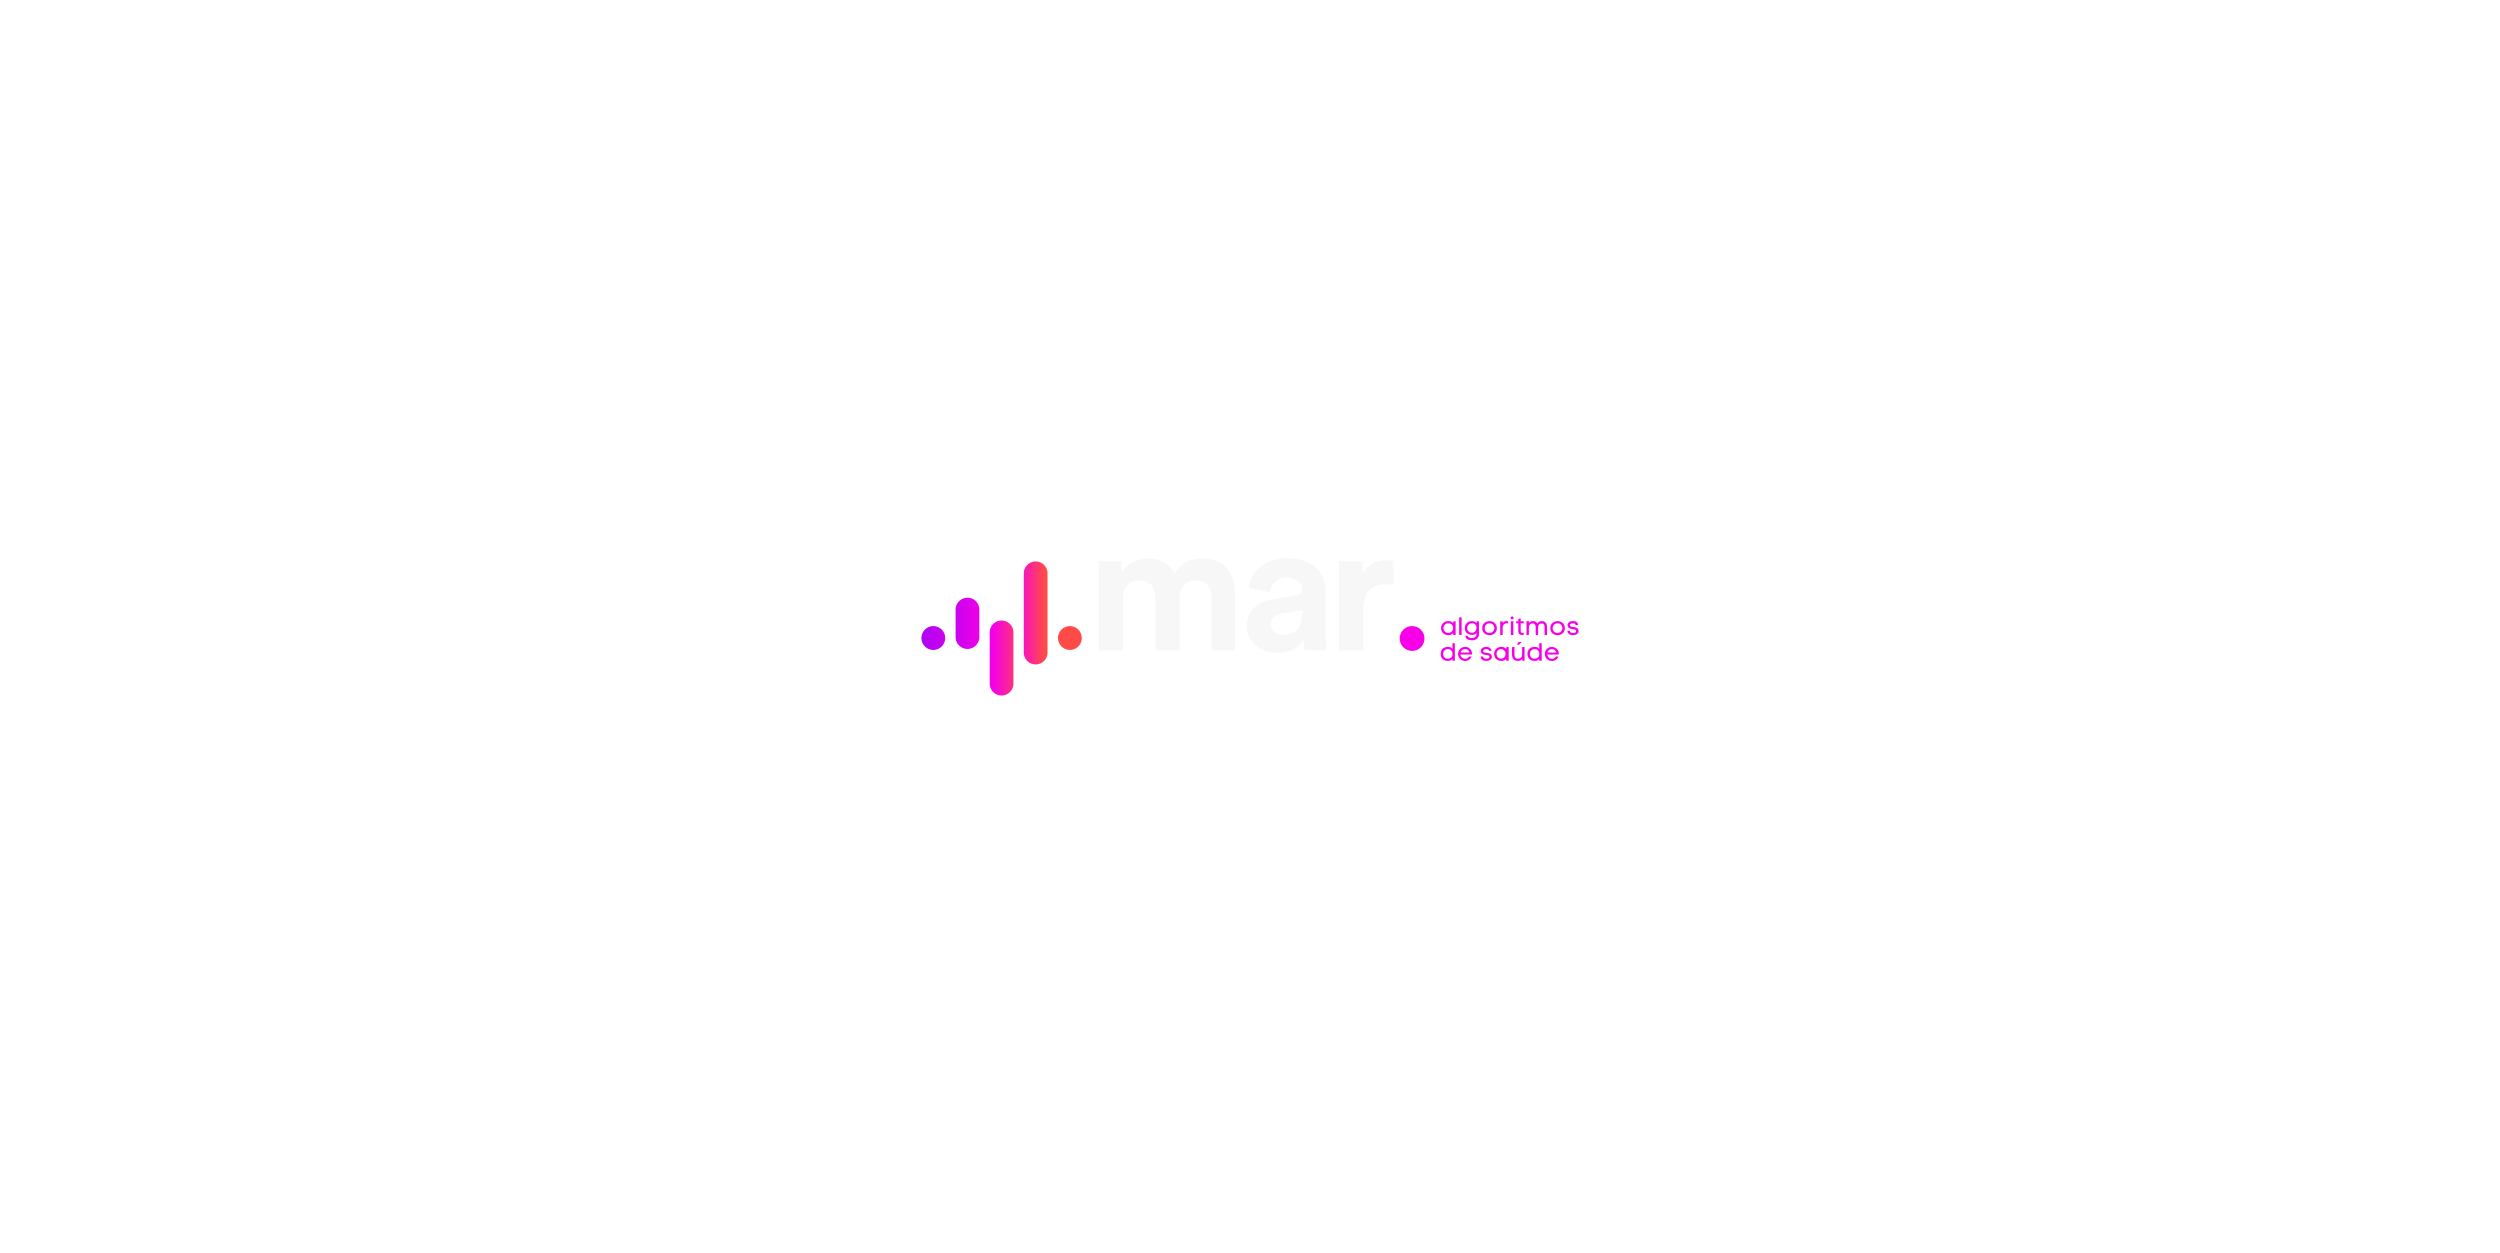
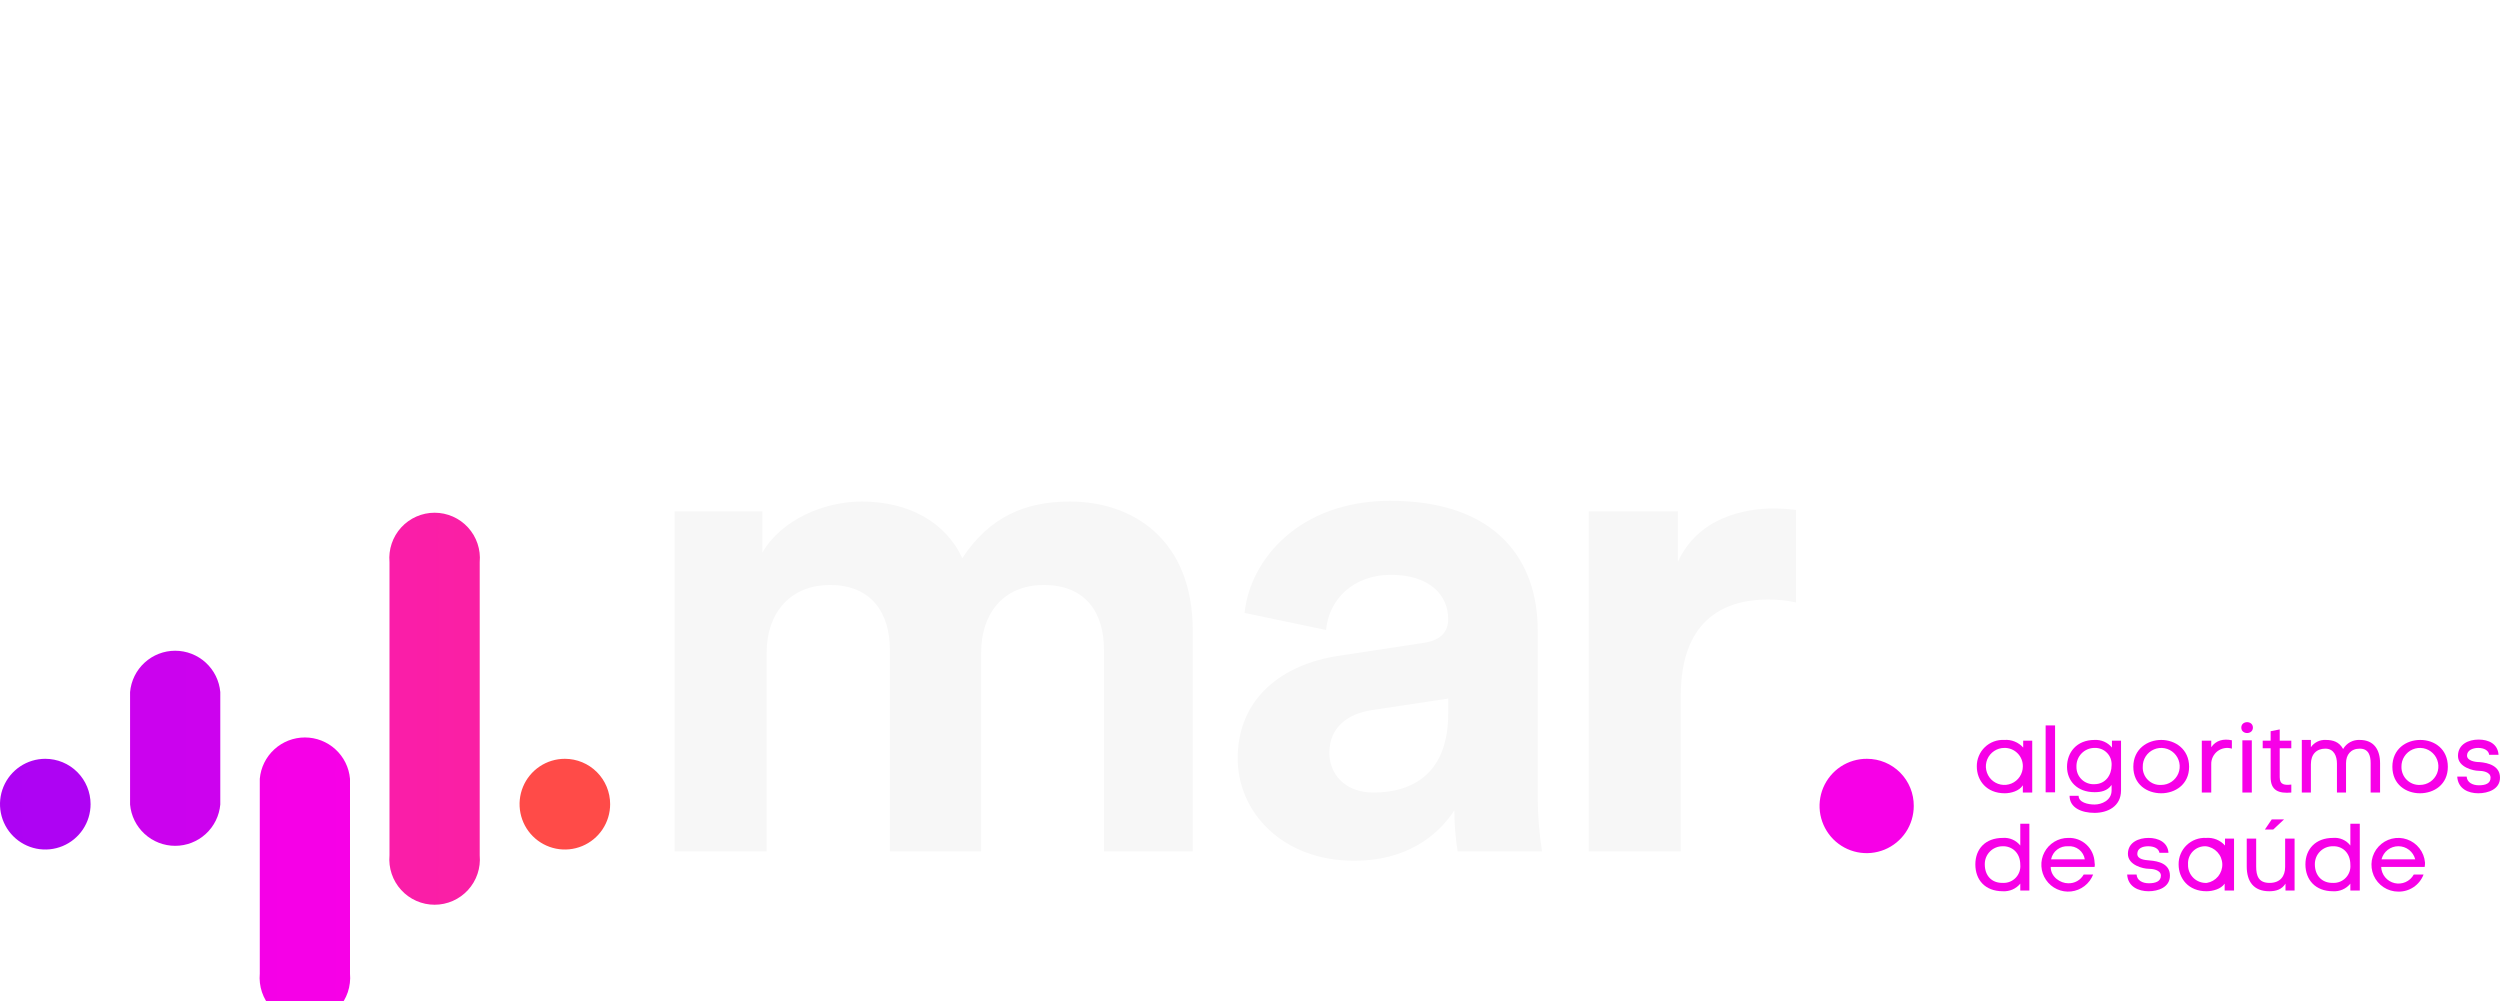
- <svg xmlns="http://www.w3.org/2000/svg" width="2157" height="1081" viewBox="0 0 2157 1081" fill="none">
-   <path d="M874.38 544.724C874.151 542.165 872.974 539.784 871.081 538.051C869.187 536.317 866.715 535.356 864.149 535.356C861.584 535.356 859.112 536.317 857.218 538.051C855.325 539.784 854.148 542.165 853.919 544.724V588.917C853.791 590.34 853.961 591.773 854.417 593.127C854.874 594.48 855.606 595.723 856.569 596.777C857.531 597.832 858.702 598.674 860.007 599.25C861.313 599.826 862.723 600.123 864.149 600.123C865.576 600.123 866.986 599.826 868.292 599.25C869.597 598.674 870.768 597.832 871.73 596.777C872.693 595.723 873.425 594.48 873.882 593.127C874.338 591.773 874.508 590.34 874.38 588.917V544.724Z" fill="url(#paint0_linear_308_206)" />
-   <path d="M805.272 540.197C803.24 540.197 801.254 540.801 799.565 541.931C797.876 543.061 796.559 544.668 795.782 546.548C795.004 548.427 794.801 550.496 795.197 552.491C795.594 554.487 796.572 556.32 798.009 557.758C799.445 559.197 801.275 560.177 803.268 560.574C805.26 560.971 807.326 560.767 809.203 559.988C811.079 559.21 812.684 557.891 813.812 556.2C814.941 554.508 815.543 552.519 815.543 550.484C815.543 547.756 814.461 545.139 812.535 543.21C810.609 541.281 807.996 540.197 805.272 540.197Z" fill="url(#paint1_linear_308_206)" />
-   <path d="M844.962 525.055C844.732 522.496 843.555 520.115 841.662 518.382C839.769 516.648 837.296 515.687 834.731 515.687C832.166 515.687 829.693 516.648 827.8 518.382C825.906 520.115 824.729 522.496 824.5 525.055V550.567C824.729 553.125 825.906 555.506 827.8 557.239C829.693 558.973 832.166 559.934 834.731 559.934C837.296 559.934 839.769 558.973 841.662 557.239C843.555 555.506 844.732 553.125 844.962 550.567V525.055Z" fill="url(#paint2_linear_308_206)" />
-   <path d="M923.109 540.197C921.078 540.197 919.092 540.801 917.402 541.931C915.713 543.061 914.397 544.668 913.619 546.548C912.842 548.427 912.638 550.496 913.035 552.491C913.431 554.487 914.409 556.32 915.846 557.758C917.282 559.197 919.113 560.177 921.105 560.574C923.098 560.971 925.163 560.767 927.04 559.988C928.917 559.21 930.521 557.891 931.65 556.2C932.778 554.508 933.381 552.519 933.381 550.484C933.381 547.756 932.299 545.139 930.372 543.21C928.446 541.281 925.833 540.197 923.109 540.197Z" fill="url(#paint3_linear_308_206)" />
-   <path d="M903.798 495.592C903.926 494.17 903.756 492.736 903.3 491.383C902.843 490.029 902.111 488.786 901.148 487.732C900.186 486.678 899.015 485.836 897.71 485.26C896.405 484.684 894.994 484.386 893.568 484.386C892.141 484.386 890.731 484.684 889.426 485.26C888.12 485.836 886.949 486.678 885.987 487.732C885.024 488.786 884.292 490.029 883.836 491.383C883.379 492.736 883.21 494.17 883.337 495.592V562.088C883.21 563.511 883.379 564.944 883.836 566.298C884.292 567.651 885.024 568.895 885.987 569.949C886.949 571.003 888.12 571.845 889.426 572.421C890.731 572.997 892.141 573.294 893.568 573.294C894.994 573.294 896.405 572.997 897.71 572.421C899.015 571.845 900.186 571.003 901.148 569.949C902.111 568.895 902.843 567.651 903.3 566.298C903.756 564.944 903.926 563.511 903.798 562.088V495.592Z" fill="url(#paint4_linear_308_206)" />
-   <path d="M1229.04 550.896C1229.04 553.015 1228.41 555.087 1227.24 556.848C1226.06 558.609 1224.39 559.98 1222.43 560.788C1220.47 561.595 1218.32 561.802 1216.25 561.382C1214.17 560.963 1212.27 559.936 1210.78 558.431C1209.29 556.927 1208.28 555.013 1207.87 552.932C1207.47 550.851 1207.69 548.698 1208.51 546.744C1209.34 544.791 1210.72 543.126 1212.48 541.96C1214.25 540.795 1216.33 540.181 1218.44 540.197C1219.84 540.197 1221.23 540.475 1222.52 541.013C1223.81 541.552 1224.98 542.341 1225.97 543.336C1226.95 544.33 1227.73 545.51 1228.26 546.808C1228.79 548.105 1229.05 549.495 1229.04 550.896" fill="#F700E7" />
-   <path d="M948.008 561.183V484.071H967.894V493.453C972.167 485.964 981.945 481.849 990.409 481.849C1000.93 481.849 1009.39 486.375 1013.25 494.687C1019.42 485.305 1027.55 481.849 1037.66 481.849C1051.96 481.849 1065.52 490.49 1065.52 511.146V561.183H1045.38V515.426C1045.38 507.114 1041.28 500.777 1031.74 500.777C1022.21 500.777 1017.53 507.69 1017.53 516.002V561.183H996.819V515.426C996.819 507.114 992.628 500.777 983.26 500.777C973.892 500.777 968.88 507.525 968.88 516.002V561.183H948.008Z" fill="#F7F7F7" />
-   <path d="M1098.71 516.825L1117.61 513.945C1122.05 513.368 1123.45 511.146 1123.45 508.513C1123.45 502.999 1119.18 498.473 1110.47 498.473C1101.76 498.473 1096.33 504.234 1095.76 510.982L1077.27 507.114C1078.5 495.016 1089.68 481.684 1110.3 481.684C1134.71 481.684 1143.75 495.51 1143.75 510.982V548.921C1143.77 553.027 1144.1 557.125 1144.73 561.183H1125.59C1125.1 558.107 1124.85 554.998 1124.85 551.883C1120.9 557.973 1113.59 563.322 1102.17 563.322C1085.73 563.322 1075.71 552.212 1075.71 540.115C1075.71 526.371 1085.9 518.718 1098.71 516.825ZM1123.45 529.992V526.536L1106.03 529.169C1100.77 529.992 1096.5 532.955 1096.5 538.88C1096.5 543.407 1099.78 547.851 1106.52 547.851C1115.31 547.851 1123.45 543.571 1123.45 529.992Z" fill="#F7F7F7" />
-   <path d="M1202.34 504.727C1200.26 504.288 1198.13 504.068 1196.01 504.069C1185.41 504.069 1176.2 509.253 1176.2 525.877V561.183H1155.33V484.071H1175.55V495.51C1180.23 485.305 1190.91 483.412 1197.41 483.412C1199.05 483.437 1200.7 483.547 1202.34 483.742V504.727Z" fill="#F7F7F7" />
-   <path d="M1255.91 536.082V547.851H1253.78V546.205C1252.95 547.521 1251.06 548.015 1249.67 548.015C1245.56 548.015 1243.34 545.135 1243.34 541.925C1243.33 541.112 1243.48 540.304 1243.8 539.553C1244.11 538.802 1244.57 538.124 1245.16 537.56C1245.74 536.997 1246.44 536.56 1247.2 536.277C1247.96 535.995 1248.77 535.872 1249.59 535.918C1250.38 535.856 1251.18 535.979 1251.92 536.279C1252.67 536.579 1253.33 537.047 1253.86 537.646V536.082H1255.91ZM1249.59 537.728C1248.76 537.728 1247.95 537.974 1247.26 538.436C1246.57 538.897 1246.03 539.552 1245.71 540.319C1245.4 541.086 1245.31 541.93 1245.48 542.744C1245.64 543.558 1246.04 544.306 1246.62 544.893C1247.21 545.48 1247.96 545.88 1248.77 546.042C1249.58 546.204 1250.42 546.121 1251.19 545.803C1251.96 545.485 1252.61 544.947 1253.07 544.257C1253.53 543.567 1253.78 542.755 1253.78 541.925C1253.79 541.371 1253.69 540.82 1253.48 540.306C1253.27 539.792 1252.97 539.325 1252.57 538.933C1252.18 538.541 1251.72 538.232 1251.2 538.025C1250.69 537.818 1250.14 537.717 1249.59 537.728Z" fill="#F700E7" />
-   <path d="M1261.09 532.626H1258.95V547.801H1261.09V532.626Z" fill="#F700E7" />
-   <path d="M1270.05 552.459C1267.09 552.459 1264.38 551.307 1264.38 548.591H1266.43C1266.43 550.073 1268.49 550.566 1270.05 550.566C1271.61 550.566 1273.91 549.661 1273.91 547.357V546.122C1272.92 547.522 1271.44 547.768 1270.05 547.768C1266.1 547.768 1263.8 545.217 1263.8 542.008C1263.8 538.798 1265.94 535.918 1270.05 535.918C1270.79 535.876 1271.54 536.01 1272.23 536.31C1272.91 536.611 1273.52 537.068 1273.99 537.646V536.082H1276.05V547.357C1276.05 551.06 1272.92 552.459 1270.05 552.459M1273.91 541.678C1273.94 541.165 1273.87 540.65 1273.7 540.166C1273.52 539.682 1273.25 539.24 1272.89 538.868C1272.53 538.496 1272.11 538.203 1271.63 538.007C1271.15 537.81 1270.64 537.716 1270.13 537.728C1269.57 537.717 1269.01 537.82 1268.49 538.032C1267.97 538.244 1267.5 538.56 1267.11 538.961C1266.72 539.362 1266.41 539.839 1266.21 540.363C1266.01 540.887 1265.92 541.447 1265.94 542.008C1265.93 542.537 1266.02 543.062 1266.22 543.552C1266.42 544.042 1266.72 544.486 1267.1 544.857C1267.47 545.227 1267.92 545.516 1268.42 545.705C1268.91 545.894 1269.44 545.981 1269.97 545.958C1272.59 545.958 1273.91 543.818 1273.91 541.678" fill="#F700E7" />
-   <path d="M1285.17 548.015C1281.96 548.015 1278.84 546.04 1278.84 542.007C1278.84 537.975 1282.04 535.917 1285.17 535.917C1288.29 535.917 1291.49 537.975 1291.49 542.007C1291.49 546.04 1288.29 548.015 1285.17 548.015ZM1285.17 546.122C1286 546.122 1286.81 545.874 1287.5 545.409C1288.19 544.944 1288.73 544.283 1289.05 543.512C1289.36 542.74 1289.44 541.892 1289.27 541.076C1289.1 540.259 1288.69 539.512 1288.1 538.928C1287.51 538.345 1286.75 537.951 1285.93 537.799C1285.12 537.646 1284.27 537.741 1283.51 538.072C1282.74 538.402 1282.09 538.953 1281.64 539.654C1281.19 540.355 1280.96 541.174 1280.98 542.007C1280.95 542.561 1281.04 543.114 1281.25 543.63C1281.45 544.146 1281.76 544.613 1282.16 545.001C1282.55 545.389 1283.02 545.689 1283.54 545.883C1284.06 546.076 1284.61 546.157 1285.17 546.122" fill="#F700E7" />
-   <path d="M1296.51 536.082V537.563C1297.58 536 1299.3 535.588 1301.19 536V537.893C1300.64 537.723 1300.06 537.686 1299.5 537.785C1298.94 537.884 1298.4 538.115 1297.94 538.461C1297.49 538.807 1297.12 539.256 1296.87 539.773C1296.62 540.289 1296.49 540.858 1296.51 541.431V547.851H1294.37V536.082H1296.51Z" fill="#F700E7" />
-   <path d="M1305.96 533.12C1305.96 534.766 1303.33 534.766 1303.33 533.12C1303.33 531.474 1305.96 531.474 1305.96 533.12ZM1305.71 536H1303.57V547.851H1305.71V536Z" fill="#F700E7" />
-   <path d="M1312.04 533.531V536.082H1314.67V537.811H1312.04V544.394C1312.04 546.123 1313.19 546.205 1314.67 546.04V547.851C1311.87 548.098 1309.98 547.439 1309.98 544.394V537.811H1308.18V536.082H1309.98V533.943L1312.04 533.531Z" fill="#F700E7" />
-   <path d="M1319.11 535.918V537.564C1319.48 537.025 1319.99 536.592 1320.58 536.304C1321.17 536.016 1321.82 535.883 1322.47 535.918C1324.12 535.918 1325.51 536.329 1326.42 537.975C1326.8 537.316 1327.35 536.774 1328.02 536.411C1328.69 536.048 1329.44 535.877 1330.2 535.918C1333.4 535.918 1334.8 538.14 1334.8 541.185V547.851H1332.66V541.185C1332.66 539.539 1332.25 537.893 1330.2 537.893C1328.14 537.893 1327.08 539.292 1327.08 541.185V547.851H1325.02V541.267C1325.02 539.621 1324.36 537.893 1322.39 537.893C1320.42 537.893 1319.11 539.127 1319.11 541.432V547.851H1317.05V535.918H1319.11Z" fill="#F700E7" />
-   <path d="M1343.84 548.015C1340.72 548.015 1337.59 546.04 1337.59 542.007C1337.59 537.975 1340.72 535.917 1343.92 535.917C1347.13 535.917 1350.17 537.975 1350.17 542.007C1350.17 546.04 1347.04 548.015 1343.84 548.015ZM1343.84 546.122C1344.67 546.122 1345.49 545.874 1346.18 545.409C1346.87 544.944 1347.4 544.283 1347.72 543.512C1348.03 542.74 1348.11 541.892 1347.94 541.076C1347.77 540.259 1347.37 539.512 1346.77 538.928C1346.18 538.345 1345.42 537.951 1344.61 537.799C1343.79 537.646 1342.94 537.741 1342.18 538.072C1341.41 538.402 1340.77 538.953 1340.32 539.654C1339.86 540.355 1339.63 541.174 1339.65 542.007C1339.64 542.558 1339.74 543.105 1339.95 543.615C1340.15 544.125 1340.46 544.587 1340.86 544.973C1341.25 545.358 1341.72 545.659 1342.23 545.857C1342.74 546.054 1343.29 546.145 1343.84 546.122Z" fill="#F700E7" />
-   <path d="M1357.32 540.938C1359.45 541.102 1362 541.843 1362 544.477C1362 547.11 1359.29 548.015 1357.07 548.015C1354.85 548.015 1352.47 547.028 1352.3 544.23H1354.44C1354.52 545.546 1355.76 546.205 1357.23 546.205C1358.71 546.205 1359.86 545.793 1359.86 544.477C1359.86 543.16 1358.06 542.913 1357.07 542.913C1356.08 542.913 1352.47 542.172 1352.47 539.539C1352.47 536.905 1354.85 535.835 1357.15 535.835C1359.45 535.835 1361.51 536.823 1361.67 539.292H1359.54C1359.45 538.304 1358.38 537.728 1357.07 537.728C1355.76 537.728 1354.52 538.304 1354.52 539.456C1354.52 540.609 1356.25 540.938 1357.32 540.938Z" fill="#F700E7" />
-   <path d="M1253.2 554.928H1255.26V570.071H1253.2V568.507C1252.73 569.085 1252.12 569.542 1251.44 569.843C1250.75 570.143 1250 570.277 1249.26 570.235C1245.15 570.235 1243.01 567.602 1243.01 564.145C1243.01 560.689 1245.23 558.138 1249.26 558.138C1250.01 558.082 1250.76 558.21 1251.44 558.511C1252.13 558.813 1252.73 559.278 1253.2 559.866V554.928ZM1249.18 560.031C1248.64 560.03 1248.11 560.137 1247.62 560.345C1247.12 560.553 1246.67 560.857 1246.3 561.241C1245.92 561.624 1245.63 562.078 1245.43 562.577C1245.23 563.076 1245.14 563.609 1245.15 564.145C1245.15 566.614 1246.63 568.425 1249.34 568.343C1249.87 568.356 1250.4 568.257 1250.89 568.052C1251.38 567.846 1251.83 567.539 1252.19 567.151C1252.56 566.763 1252.83 566.301 1253.01 565.798C1253.18 565.294 1253.25 564.759 1253.2 564.228C1253.2 561.347 1251.15 559.948 1249.18 560.031" fill="#F700E7" />
-   <path d="M1270.05 564.722H1260.1C1260.1 567.026 1262.32 568.425 1264.05 568.425C1264.76 568.455 1265.47 568.287 1266.09 567.938C1266.72 567.589 1267.23 567.074 1267.58 566.45H1269.72C1269.32 567.481 1268.64 568.382 1267.76 569.057C1266.88 569.732 1265.84 570.154 1264.74 570.279C1263.64 570.404 1262.53 570.226 1261.53 569.765C1260.52 569.304 1259.66 568.578 1259.04 567.663C1258.41 566.749 1258.05 565.681 1257.99 564.576C1257.92 563.47 1258.16 562.368 1258.68 561.388C1259.19 560.409 1259.97 559.588 1260.91 559.016C1261.86 558.443 1262.94 558.139 1264.05 558.138C1264.81 558.105 1265.57 558.224 1266.29 558.488C1267 558.753 1267.66 559.157 1268.22 559.678C1268.78 560.199 1269.23 560.826 1269.54 561.522C1269.85 562.218 1270.03 562.97 1270.05 563.734C1270.13 564.058 1270.13 564.398 1270.05 564.722M1267.83 562.993C1267.69 562.114 1267.22 561.32 1266.52 560.771C1265.82 560.221 1264.94 559.957 1264.05 560.031C1263.16 559.973 1262.27 560.242 1261.56 560.786C1260.85 561.331 1260.36 562.115 1260.19 562.993H1267.83Z" fill="#F700E7" />
-   <path d="M1282.46 563.24C1284.67 563.405 1287.14 564.063 1287.14 566.697C1287.14 569.33 1284.51 570.235 1282.29 570.235C1280.07 570.235 1277.61 569.248 1277.44 566.45H1279.58C1279.66 567.766 1280.89 568.425 1282.37 568.425C1283.85 568.425 1285.09 568.013 1285.09 566.697C1285.09 565.38 1283.2 565.133 1282.21 565.133C1281.22 565.133 1277.61 564.392 1277.61 561.759C1277.61 559.125 1280.07 558.138 1282.29 558.138C1284.51 558.138 1286.65 559.125 1286.81 561.512H1284.76C1284.59 560.524 1283.52 560.031 1282.21 560.031C1280.89 560.031 1279.74 560.524 1279.74 561.759C1279.74 562.993 1281.39 563.158 1282.46 563.24" fill="#F700E7" />
-   <path d="M1301.68 558.302V570.071H1299.55V568.507C1298.73 569.741 1296.84 570.235 1295.44 570.235C1291.33 570.235 1289.11 567.355 1289.11 564.145C1289.1 563.332 1289.25 562.524 1289.57 561.773C1289.88 561.022 1290.34 560.344 1290.93 559.78C1291.52 559.217 1292.21 558.78 1292.97 558.497C1293.73 558.215 1294.55 558.092 1295.36 558.138C1296.15 558.076 1296.96 558.199 1297.7 558.499C1298.44 558.799 1299.1 559.267 1299.63 559.866V558.302H1301.68ZM1295.28 560.03C1294.73 560.006 1294.19 560.097 1293.69 560.296C1293.18 560.495 1292.72 560.799 1292.34 561.187C1291.96 561.576 1291.67 562.04 1291.48 562.549C1291.29 563.059 1291.21 563.603 1291.25 564.145C1291.22 564.71 1291.32 565.273 1291.53 565.799C1291.73 566.325 1292.05 566.801 1292.45 567.197C1292.85 567.592 1293.34 567.899 1293.87 568.096C1294.39 568.294 1294.96 568.377 1295.52 568.342C1296.52 568.174 1297.42 567.65 1298.07 566.866C1298.71 566.082 1299.05 565.092 1299.02 564.079C1298.99 563.065 1298.59 562.097 1297.9 561.353C1297.21 560.609 1296.28 560.139 1295.28 560.03" fill="#F700E7" />
-   <path d="M1313.35 570.071V568.507C1312.53 569.824 1311.22 570.235 1309.66 570.235C1306.12 570.235 1304.56 568.013 1304.56 564.639V558.302H1306.7V564.639C1306.7 566.779 1307.27 568.343 1309.74 568.343C1312.2 568.343 1313.27 566.779 1313.27 564.722V558.302H1315.41V570.071H1313.35ZM1308.67 556.245L1310.23 553.941H1313.02L1310.56 556.245H1308.67Z" fill="#F700E7" />
-   <path d="M1328.06 554.928H1330.2V570.071H1328.06V568.507C1327.59 569.09 1326.99 569.551 1326.3 569.852C1325.61 570.153 1324.87 570.284 1324.12 570.235C1320.09 570.235 1317.87 567.602 1317.87 564.145C1317.87 560.689 1320.17 558.138 1324.12 558.138C1324.87 558.067 1325.62 558.188 1326.31 558.491C1327 558.793 1327.61 559.266 1328.06 559.866V554.928ZM1324.12 560.031C1323.58 560.019 1323.04 560.118 1322.53 560.321C1322.03 560.524 1321.57 560.826 1321.19 561.211C1320.8 561.595 1320.5 562.053 1320.3 562.558C1320.1 563.062 1320 563.602 1320.01 564.145C1320.01 566.614 1321.57 568.425 1324.2 568.343C1324.73 568.356 1325.26 568.257 1325.75 568.052C1326.24 567.846 1326.69 567.539 1327.05 567.151C1327.42 566.763 1327.69 566.301 1327.87 565.798C1328.04 565.294 1328.11 564.759 1328.06 564.228C1328.06 561.347 1326.09 559.948 1324.12 560.031" fill="#F700E7" />
-   <path d="M1344.91 564.721H1335.05C1335.09 565.582 1335.4 566.406 1335.95 567.069C1336.5 567.731 1337.25 568.196 1338.09 568.391C1338.93 568.587 1339.81 568.503 1340.59 568.153C1341.38 567.802 1342.03 567.204 1342.44 566.45H1344.66C1344.22 567.611 1343.43 568.607 1342.4 569.299C1341.37 569.992 1340.15 570.348 1338.91 570.318C1337.73 570.314 1336.57 569.966 1335.59 569.316C1334.6 568.666 1333.82 567.742 1333.35 566.658C1332.88 565.574 1332.74 564.375 1332.93 563.21C1333.13 562.044 1333.66 560.96 1334.47 560.092C1335.27 559.224 1336.3 558.609 1337.45 558.321C1338.59 558.033 1339.8 558.085 1340.91 558.472C1342.03 558.858 1343.01 559.561 1343.73 560.495C1344.46 561.43 1344.89 562.555 1344.99 563.734C1345 564.065 1344.98 564.397 1344.91 564.721ZM1342.77 562.993C1342.55 562.143 1342.06 561.39 1341.37 560.852C1340.68 560.315 1339.83 560.023 1338.95 560.023C1338.07 560.023 1337.22 560.315 1336.53 560.852C1335.84 561.39 1335.35 562.143 1335.13 562.993H1342.77Z" fill="#F700E7" />
+ <svg xmlns="http://www.w3.org/2000/svg" width="300" height="120" viewBox="0 0 567 1" fill="none">
+   <path d="M79.38 63.724C79.151 61.165 77.974 58.784 76.081 57.051C74.187 55.317 71.715 54.356 69.149 54.356C66.584 54.356 64.112 55.317 62.218 57.051C60.325 58.784 59.148 61.165 58.919 63.724V107.917C58.791 109.34 58.961 110.773 59.417 112.127C59.874 113.48 60.606 114.723 61.569 115.777C62.531 116.832 63.702 117.674 65.007 118.25C66.313 118.826 67.723 119.123 69.149 119.123C70.576 119.123 71.986 118.826 73.292 118.25C74.597 117.674 75.768 116.832 76.73 115.777C77.693 114.723 78.425 113.48 78.882 112.127C79.338 110.773 79.508 109.34 79.38 107.917V63.724Z" fill="url(#paint0_linear_20502_81)" />
+   <path d="M10.272 59.197C8.24 59.197 6.254 59.801 4.565 60.931C2.876 62.061 1.559 63.668 0.782 65.548C0.004 67.427 -0.199 69.496 0.197 71.491C0.594 73.487 1.572 75.32 3.009 76.758C4.445 78.197 6.275 79.177 8.268 79.574C10.26 79.971 12.326 79.767 14.203 78.988C16.079 78.21 17.684 76.891 18.812 75.2C19.941 73.508 20.543 71.519 20.543 69.484C20.543 66.756 19.461 64.139 17.535 62.21C15.609 60.281 12.996 59.197 10.272 59.197Z" fill="url(#paint1_linear_20502_81)" />
+   <path d="M49.962 44.055C49.732 41.496 48.555 39.115 46.662 37.382C44.769 35.648 42.296 34.687 39.731 34.687C37.166 34.687 34.693 35.648 32.8 37.382C30.906 39.115 29.729 41.496 29.5 44.055V69.567C29.729 72.125 30.906 74.506 32.8 76.239C34.693 77.973 37.166 78.934 39.731 78.934C42.296 78.934 44.769 77.973 46.662 76.239C48.555 74.506 49.732 72.125 49.962 69.567V44.055Z" fill="url(#paint2_linear_20502_81)" />
+   <path d="M128.109 59.197C126.078 59.197 124.092 59.801 122.402 60.931C120.713 62.061 119.397 63.668 118.619 65.548C117.842 67.427 117.638 69.496 118.035 71.491C118.431 73.487 119.409 75.32 120.846 76.758C122.282 78.197 124.113 79.177 126.105 79.574C128.098 79.971 130.163 79.767 132.04 78.988C133.917 78.21 135.521 76.891 136.65 75.2C137.778 73.508 138.381 71.519 138.381 69.484C138.381 66.756 137.299 64.139 135.372 62.21C133.446 60.281 130.833 59.197 128.109 59.197Z" fill="url(#paint3_linear_20502_81)" />
+   <path d="M108.798 14.592C108.926 13.17 108.756 11.736 108.3 10.383C107.843 9.029 107.111 7.786 106.148 6.732C105.186 5.678 104.015 4.836 102.71 4.26C101.405 3.684 99.994 3.386 98.568 3.386C97.141 3.386 95.731 3.684 94.426 4.26C93.12 4.836 91.949 5.678 90.987 6.732C90.024 7.786 89.292 9.029 88.836 10.383C88.379 11.736 88.21 13.17 88.337 14.592V81.088C88.21 82.511 88.379 83.944 88.836 85.298C89.292 86.651 90.024 87.895 90.987 88.949C91.949 90.003 93.12 90.845 94.426 91.421C95.731 91.997 97.141 92.294 98.568 92.294C99.994 92.294 101.405 91.997 102.71 91.421C104.015 90.845 105.186 90.003 106.148 88.949C107.111 87.895 107.843 86.651 108.3 85.298C108.756 83.944 108.926 82.511 108.798 81.088V14.592Z" fill="url(#paint4_linear_20502_81)" />
+   <path d="M434.04 69.896C434.04 72.015 433.41 74.087 432.24 75.848C431.06 77.609 429.39 78.98 427.43 79.788C425.47 80.595 423.32 80.802 421.25 80.382C419.17 79.963 417.27 78.936 415.78 77.431C414.29 75.927 413.28 74.013 412.87 71.932C412.47 69.851 412.69 67.698 413.51 65.744C414.34 63.791 415.72 62.126 417.48 60.96C419.25 59.795 421.33 59.181 423.44 59.197C424.84 59.197 426.23 59.475 427.52 60.013C428.81 60.552 429.98 61.341 430.97 62.336C431.95 63.33 432.73 64.51 433.26 65.808C433.79 67.105 434.05 68.495 434.04 69.896Z" fill="#F700E7" />
+   <path d="M153.008 80.183V3.071H172.894V12.453C177.167 4.964 186.945 0.849 195.409 0.849C205.93 0.849 214.39 5.375 218.25 13.687C224.42 4.305 232.55 0.849 242.66 0.849C256.96 0.849 270.52 9.49 270.52 30.146V80.183H250.38V34.426C250.38 26.114 246.28 19.777 236.74 19.777C227.21 19.777 222.53 26.69 222.53 35.002V80.183H201.819V34.426C201.819 26.114 197.628 19.777 188.26 19.777C178.892 19.777 173.88 26.525 173.88 35.002V80.183H153.008Z" fill="#F7F7F7" />
+   <path d="M303.71 35.825L322.61 32.945C327.05 32.368 328.45 30.146 328.45 27.513C328.45 21.999 324.18 17.473 315.47 17.473C306.76 17.473 301.33 23.234 300.76 29.982L282.27 26.114C283.5 14.016 294.68 0.684 315.3 0.684C339.71 0.684 348.75 14.51 348.75 29.982V67.921C348.77 72.027 349.1 76.125 349.73 80.183H330.59C330.1 77.107 329.85 73.998 329.85 70.883C325.9 76.973 318.59 82.322 307.17 82.322C290.73 82.322 280.71 71.212 280.71 59.115C280.71 45.371 290.9 37.718 303.71 35.825ZM328.45 48.992V45.536L311.03 48.169C305.77 48.992 301.5 51.955 301.5 57.88C301.5 62.407 304.78 66.851 311.52 66.851C320.31 66.851 328.45 62.571 328.45 48.992Z" fill="#F7F7F7" />
+   <path d="M407.34 23.727C405.26 23.288 403.13 23.068 401.01 23.069C390.41 23.069 381.2 28.253 381.2 44.877V80.183H360.33V3.071H380.55V14.51C385.23 4.305 395.91 2.412 402.41 2.412C404.05 2.437 405.7 2.547 407.34 2.742V23.727Z" fill="#F7F7F7" />
+   <path d="M460.91 55.082V66.851H458.78V65.205C457.95 66.521 456.06 67.015 454.67 67.015C450.56 67.015 448.34 64.135 448.34 60.925C448.33 60.112 448.48 59.304 448.8 58.553C449.11 57.802 449.57 57.124 450.16 56.56C450.74 55.997 451.44 55.56 452.2 55.277C452.96 54.995 453.77 54.872 454.59 54.918C455.38 54.856 456.18 54.979 456.92 55.279C457.67 55.579 458.33 56.047 458.86 56.646V55.082H460.91ZM454.59 56.728C453.76 56.728 452.95 56.974 452.26 57.436C451.57 57.897 451.03 58.552 450.71 59.319C450.4 60.086 450.31 60.93 450.48 61.744C450.64 62.558 451.04 63.306 451.62 63.893C452.21 64.48 452.96 64.88 453.77 65.042C454.58 65.204 455.42 65.121 456.19 64.803C456.96 64.485 457.61 63.947 458.07 63.257C458.53 62.567 458.78 61.755 458.78 60.925C458.79 60.371 458.69 59.82 458.48 59.306C458.27 58.792 457.97 58.325 457.57 57.933C457.18 57.541 456.72 57.232 456.2 57.025C455.69 56.818 455.14 56.717 454.59 56.728Z" fill="#F700E7" />
+   <path d="M466.09 51.626H463.95V66.801H466.09V51.626Z" fill="#F700E7" />
+   <path d="M475.05 71.459C472.09 71.459 469.38 70.307 469.38 67.591H471.43C471.43 69.073 473.49 69.566 475.05 69.566C476.61 69.566 478.91 68.661 478.91 66.357V65.122C477.92 66.522 476.44 66.768 475.05 66.768C471.1 66.768 468.8 64.217 468.8 61.008C468.8 57.798 470.94 54.918 475.05 54.918C475.79 54.876 476.54 55.01 477.23 55.31C477.91 55.611 478.52 56.068 478.99 56.646V55.082H481.05V66.357C481.05 70.06 477.92 71.459 475.05 71.459ZM478.91 60.678C478.94 60.165 478.87 59.65 478.7 59.166C478.52 58.682 478.25 58.24 477.89 57.868C477.53 57.496 477.11 57.203 476.63 57.007C476.15 56.81 475.64 56.716 475.13 56.728C474.57 56.717 474.01 56.82 473.49 57.032C472.97 57.244 472.5 57.56 472.11 57.961C471.72 58.362 471.41 58.839 471.21 59.363C471.01 59.887 470.92 60.447 470.94 61.008C470.93 61.537 471.02 62.062 471.22 62.552C471.42 63.042 471.72 63.486 472.1 63.857C472.47 64.227 472.92 64.516 473.42 64.705C473.91 64.894 474.44 64.981 474.97 64.958C477.59 64.958 478.91 62.818 478.91 60.678Z" fill="#F700E7" />
+   <path d="M490.17 67.015C486.96 67.015 483.84 65.04 483.84 61.007C483.84 56.975 487.04 54.917 490.17 54.917C493.29 54.917 496.49 56.975 496.49 61.007C496.49 65.04 493.29 67.015 490.17 67.015ZM490.17 65.122C491 65.122 491.81 64.874 492.5 64.409C493.19 63.944 493.73 63.283 494.05 62.512C494.36 61.74 494.44 60.892 494.27 60.076C494.1 59.259 493.69 58.512 493.1 57.928C492.51 57.345 491.75 56.951 490.93 56.799C490.12 56.646 489.27 56.741 488.51 57.072C487.74 57.402 487.09 57.953 486.64 58.654C486.19 59.355 485.96 60.174 485.98 61.007C485.95 61.561 486.04 62.114 486.25 62.63C486.45 63.146 486.76 63.613 487.16 64.001C487.55 64.389 488.02 64.689 488.54 64.883C489.06 65.076 489.61 65.157 490.17 65.122Z" fill="#F700E7" />
+   <path d="M501.51 55.082V56.563C502.58 55 504.3 54.588 506.19 55V56.893C505.64 56.723 505.06 56.686 504.5 56.785C503.94 56.884 503.4 57.115 502.94 57.461C502.49 57.807 502.12 58.256 501.87 58.773C501.62 59.289 501.49 59.858 501.51 60.431V66.851H499.37V55.082H501.51Z" fill="#F700E7" />
+   <path d="M510.96 52.12C510.96 53.766 508.33 53.766 508.33 52.12C508.33 50.474 510.96 50.474 510.96 52.12ZM510.71 55H508.57V66.851H510.71V55Z" fill="#F700E7" />
+   <path d="M517.04 52.531V55.082H519.67V56.811H517.04V63.394C517.04 65.123 518.19 65.205 519.67 65.04V66.851C516.87 67.098 514.98 66.439 514.98 63.394V56.811H513.18V55.082H514.98V52.943L517.04 52.531Z" fill="#F700E7" />
+   <path d="M524.11 54.918V56.564C524.48 56.025 524.99 55.592 525.58 55.304C526.17 55.016 526.82 54.883 527.47 54.918C529.12 54.918 530.51 55.329 531.42 56.975C531.8 56.316 532.35 55.774 533.02 55.411C533.69 55.048 534.44 54.877 535.2 54.918C538.4 54.918 539.8 57.14 539.8 60.185V66.851H537.66V60.185C537.66 58.539 537.25 56.893 535.2 56.893C533.14 56.893 532.08 58.292 532.08 60.185V66.851H530.02V60.267C530.02 58.621 529.36 56.893 527.39 56.893C525.42 56.893 524.11 58.127 524.11 60.432V66.851H522.05V54.918H524.11Z" fill="#F700E7" />
+   <path d="M548.84 67.015C545.72 67.015 542.59 65.04 542.59 61.007C542.59 56.975 545.72 54.917 548.92 54.917C552.13 54.917 555.17 56.975 555.17 61.007C555.17 65.04 552.04 67.015 548.84 67.015ZM548.84 65.122C549.67 65.122 550.49 64.874 551.18 64.409C551.87 63.944 552.4 63.283 552.72 62.512C553.03 61.74 553.11 60.892 552.94 60.076C552.77 59.259 552.37 58.512 551.77 57.928C551.18 57.345 550.42 56.951 549.61 56.799C548.79 56.646 547.94 56.741 547.18 57.072C546.41 57.402 545.77 57.953 545.32 58.654C544.86 59.355 544.63 60.174 544.65 61.007C544.64 61.558 544.74 62.105 544.95 62.615C545.15 63.125 545.46 63.587 545.86 63.973C546.25 64.358 546.72 64.659 547.23 64.857C547.74 65.054 548.29 65.145 548.84 65.122Z" fill="#F700E7" />
+   <path d="M562.32 59.938C564.45 60.102 567 60.843 567 63.477C567 66.11 564.29 67.015 562.07 67.015C559.85 67.015 557.47 66.028 557.3 63.23H559.44C559.52 64.546 560.76 65.205 562.23 65.205C563.71 65.205 564.86 64.793 564.86 63.477C564.86 62.16 563.06 61.913 562.07 61.913C561.08 61.913 557.47 61.172 557.47 58.539C557.47 55.905 559.85 54.835 562.15 54.835C564.45 54.835 566.51 55.823 566.67 58.292H564.54C564.45 57.304 563.38 56.728 562.07 56.728C560.76 56.728 559.52 57.304 559.52 58.456C559.52 59.609 561.25 59.938 562.32 59.938Z" fill="#F700E7" />
+   <path d="M458.2 73.928H460.26V89.071H458.2V87.507C457.73 88.085 457.12 88.542 456.44 88.843C455.75 89.143 455 89.277 454.26 89.235C450.15 89.235 448.01 86.602 448.01 83.145C448.01 79.689 450.23 77.138 454.26 77.138C455.01 77.082 455.76 77.21 456.44 77.511C457.13 77.813 457.73 78.278 458.2 78.866V73.928ZM454.18 79.031C453.64 79.03 453.11 79.137 452.62 79.345C452.12 79.553 451.67 79.857 451.3 80.241C450.92 80.624 450.63 81.078 450.43 81.577C450.23 82.076 450.14 82.609 450.15 83.145C450.15 85.614 451.63 87.425 454.34 87.343C454.87 87.356 455.4 87.257 455.89 87.052C456.38 86.846 456.83 86.539 457.19 86.151C457.56 85.763 457.83 85.301 458.01 84.798C458.18 84.294 458.25 83.759 458.2 83.228C458.2 80.347 456.15 78.948 454.18 79.031Z" fill="#F700E7" />
+   <path d="M475.05 83.722H465.1C465.1 86.026 467.32 87.425 469.05 87.425C469.76 87.455 470.47 87.287 471.09 86.938C471.72 86.589 472.23 86.074 472.58 85.45H474.72C474.32 86.481 473.64 87.382 472.76 88.057C471.88 88.732 470.84 89.154 469.74 89.279C468.64 89.404 467.53 89.226 466.53 88.765C465.52 88.304 464.66 87.578 464.04 86.663C463.41 85.749 463.05 84.681 462.99 83.576C462.92 82.47 463.16 81.368 463.68 80.388C464.19 79.409 464.97 78.588 465.91 78.016C466.86 77.443 467.94 77.139 469.05 77.138C469.81 77.105 470.57 77.224 471.29 77.488C472 77.753 472.66 78.157 473.22 78.678C473.78 79.199 474.23 79.826 474.54 80.522C474.85 81.218 475.03 81.97 475.05 82.734C475.13 83.058 475.13 83.398 475.05 83.722ZM472.83 81.993C472.69 81.114 472.22 80.32 471.52 79.771C470.82 79.221 469.94 78.957 469.05 79.031C468.16 78.973 467.27 79.242 466.56 79.786C465.85 80.331 465.36 81.115 465.19 81.993H472.83Z" fill="#F700E7" />
+   <path d="M487.46 82.24C489.67 82.405 492.14 83.063 492.14 85.697C492.14 88.33 489.51 89.235 487.29 89.235C485.07 89.235 482.61 88.248 482.44 85.45H484.58C484.66 86.766 485.89 87.425 487.37 87.425C488.85 87.425 490.09 87.013 490.09 85.697C490.09 84.38 488.2 84.133 487.21 84.133C486.22 84.133 482.61 83.392 482.61 80.759C482.61 78.125 485.07 77.138 487.29 77.138C489.51 77.138 491.65 78.125 491.81 80.512H489.76C489.59 79.524 488.52 79.031 487.21 79.031C485.89 79.031 484.74 79.524 484.74 80.759C484.74 81.993 486.39 82.158 487.46 82.24Z" fill="#F700E7" />
+   <path d="M506.68 77.302V89.071H504.55V87.507C503.73 88.741 501.84 89.235 500.44 89.235C496.33 89.235 494.11 86.355 494.11 83.145C494.1 82.332 494.25 81.524 494.57 80.773C494.88 80.022 495.34 79.344 495.93 78.78C496.52 78.217 497.21 77.78 497.97 77.497C498.73 77.215 499.55 77.092 500.36 77.138C501.15 77.076 501.96 77.199 502.7 77.499C503.44 77.799 504.1 78.267 504.63 78.866V77.302H506.68ZM500.28 79.03C499.73 79.006 499.19 79.097 498.69 79.296C498.18 79.495 497.72 79.799 497.34 80.187C496.96 80.576 496.67 81.04 496.48 81.549C496.29 82.059 496.21 82.603 496.25 83.145C496.22 83.71 496.32 84.273 496.53 84.799C496.73 85.325 497.05 85.801 497.45 86.197C497.85 86.592 498.34 86.899 498.87 87.096C499.39 87.294 499.96 87.377 500.52 87.342C501.52 87.174 502.42 86.65 503.07 85.866C503.71 85.082 504.05 84.092 504.02 83.079C503.99 82.065 503.59 81.097 502.9 80.353C502.21 79.609 501.28 79.139 500.28 79.03Z" fill="#F700E7" />
+   <path d="M518.35 89.071V87.507C517.53 88.824 516.22 89.235 514.66 89.235C511.12 89.235 509.56 87.013 509.56 83.639V77.302H511.7V83.639C511.7 85.779 512.27 87.343 514.74 87.343C517.2 87.343 518.27 85.779 518.27 83.722V77.302H520.41V89.071H518.35ZM513.67 75.245L515.23 72.941H518.02L515.56 75.245H513.67Z" fill="#F700E7" />
+   <path d="M533.06 73.928H535.2V89.071H533.06V87.507C532.59 88.09 531.99 88.551 531.3 88.852C530.61 89.153 529.87 89.284 529.12 89.235C525.09 89.235 522.87 86.602 522.87 83.145C522.87 79.689 525.17 77.138 529.12 77.138C529.87 77.067 530.62 77.188 531.31 77.491C532 77.793 532.61 78.266 533.06 78.866V73.928ZM529.12 79.031C528.58 79.019 528.04 79.118 527.53 79.321C527.03 79.524 526.57 79.826 526.19 80.211C525.8 80.595 525.5 81.053 525.3 81.558C525.1 82.062 525 82.602 525.01 83.145C525.01 85.614 526.57 87.425 529.2 87.343C529.73 87.356 530.26 87.257 530.75 87.052C531.24 86.846 531.69 86.539 532.05 86.151C532.42 85.763 532.69 85.301 532.87 84.798C533.04 84.294 533.11 83.759 533.06 83.228C533.06 80.347 531.09 78.948 529.12 79.031Z" fill="#F700E7" />
+   <path d="M549.91 83.721H540.05C540.09 84.582 540.4 85.406 540.95 86.069C541.5 86.731 542.25 87.196 543.09 87.391C543.93 87.587 544.81 87.503 545.59 87.153C546.38 86.802 547.03 86.204 547.44 85.45H549.66C549.22 86.611 548.43 87.607 547.4 88.299C546.37 88.992 545.15 89.348 543.91 89.318C542.73 89.314 541.57 88.966 540.59 88.316C539.6 87.666 538.82 86.742 538.35 85.658C537.88 84.574 537.74 83.375 537.93 82.21C538.13 81.044 538.66 79.96 539.47 79.092C540.27 78.224 541.3 77.609 542.45 77.321C543.59 77.033 544.8 77.085 545.91 77.472C547.03 77.858 548.01 78.561 548.73 79.495C549.46 80.43 549.89 81.555 549.99 82.734C550 83.065 549.98 83.397 549.91 83.721ZM547.77 81.993C547.55 81.143 547.06 80.39 546.37 79.852C545.68 79.315 544.83 79.023 543.95 79.023C543.07 79.023 542.22 79.315 541.53 79.852C540.84 80.39 540.35 81.143 540.13 81.993H547.77Z" fill="#F700E7" />
  <defs>
-     <linearGradient id="paint0_linear_308_206" x1="820.622" y1="566.845" x2="884.225" y2="566.845" gradientUnits="userSpaceOnUse">
+     <linearGradient id="paint0_linear_20502_81" x1="-917.846" y1="58.268" x2="837.578" y2="58.268" gradientUnits="userSpaceOnUse">
      <stop stop-color="#AC03F3" />
      <stop offset="0.57" stop-color="#F700E7" />
      <stop offset="1" stop-color="#FF4B48" />
    </linearGradient>
-     <linearGradient id="paint1_linear_308_206" x1="794.154" y1="550.484" x2="884.372" y2="550.484" gradientUnits="userSpaceOnUse">
+     <linearGradient id="paint1_linear_20502_81" x1="-23.344" y1="59.902" x2="2466.7" y2="59.902" gradientUnits="userSpaceOnUse">
      <stop stop-color="#AC03F3" />
      <stop offset="0.57" stop-color="#F700E7" />
      <stop offset="1" stop-color="#FF4B48" />
    </linearGradient>
-     <linearGradient id="paint2_linear_308_206" x1="808.616" y1="537.811" x2="881.307" y2="537.811" gradientUnits="userSpaceOnUse">
+     <linearGradient id="paint2_linear_20502_81" x1="-440.144" y1="59.905" x2="1574.12" y2="59.905" gradientUnits="userSpaceOnUse">
      <stop stop-color="#AC03F3" />
      <stop offset="0.57" stop-color="#F700E7" />
      <stop offset="1" stop-color="#FF4B48" />
    </linearGradient>
-     <linearGradient id="paint3_linear_308_206" x1="817.014" y1="550.484" x2="907.225" y2="550.484" gradientUnits="userSpaceOnUse">
+     <linearGradient id="paint3_linear_20502_81" x1="-2644.69" y1="59.902" x2="-154.898" y2="59.902" gradientUnits="userSpaceOnUse">
      <stop stop-color="#AC03F3" />
      <stop offset="0.57" stop-color="#F700E7" />
      <stop offset="1" stop-color="#FF4B48" />
    </linearGradient>
-     <linearGradient id="paint4_linear_308_206" x1="845.668" y1="528.832" x2="901.021" y2="528.832" gradientUnits="userSpaceOnUse">
+     <linearGradient id="paint4_linear_20502_81" x1="-1038.54" y1="59.893" x2="489.213" y2="59.893" gradientUnits="userSpaceOnUse">
      <stop stop-color="#AC03F3" />
      <stop offset="0.57" stop-color="#F700E7" />
      <stop offset="1" stop-color="#FF4B48" />
    </linearGradient>
  </defs>
</svg>
